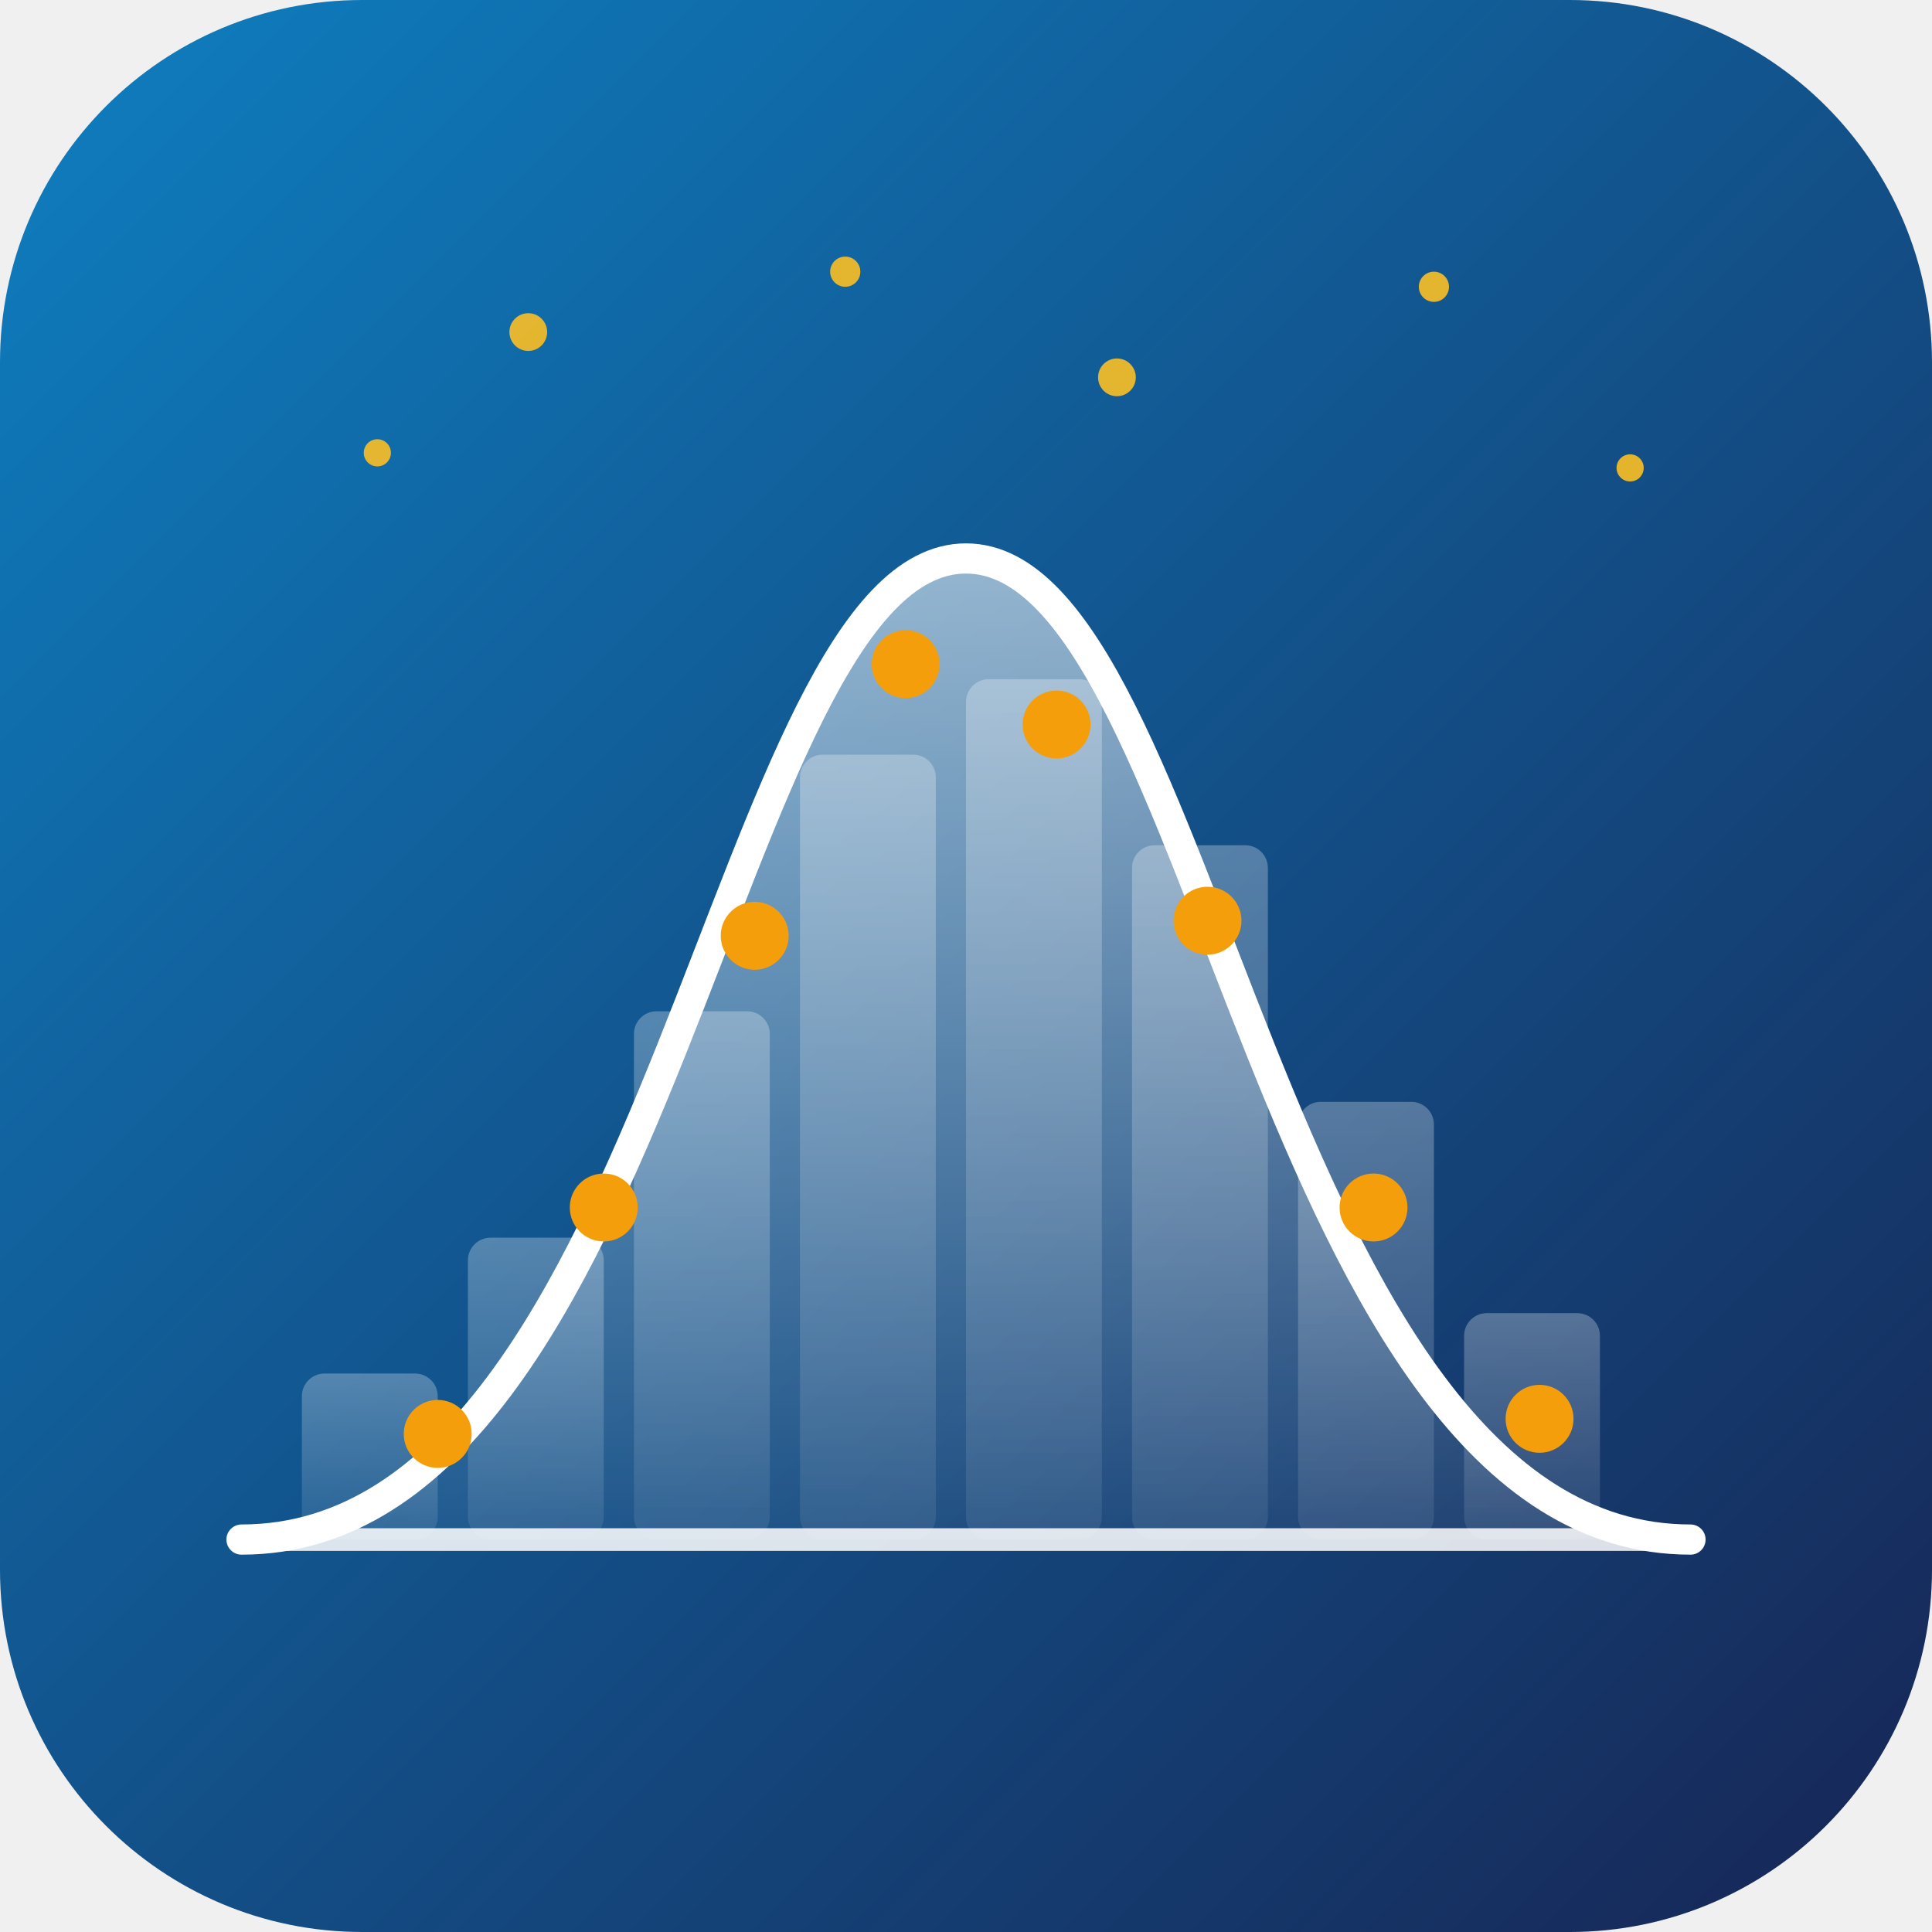
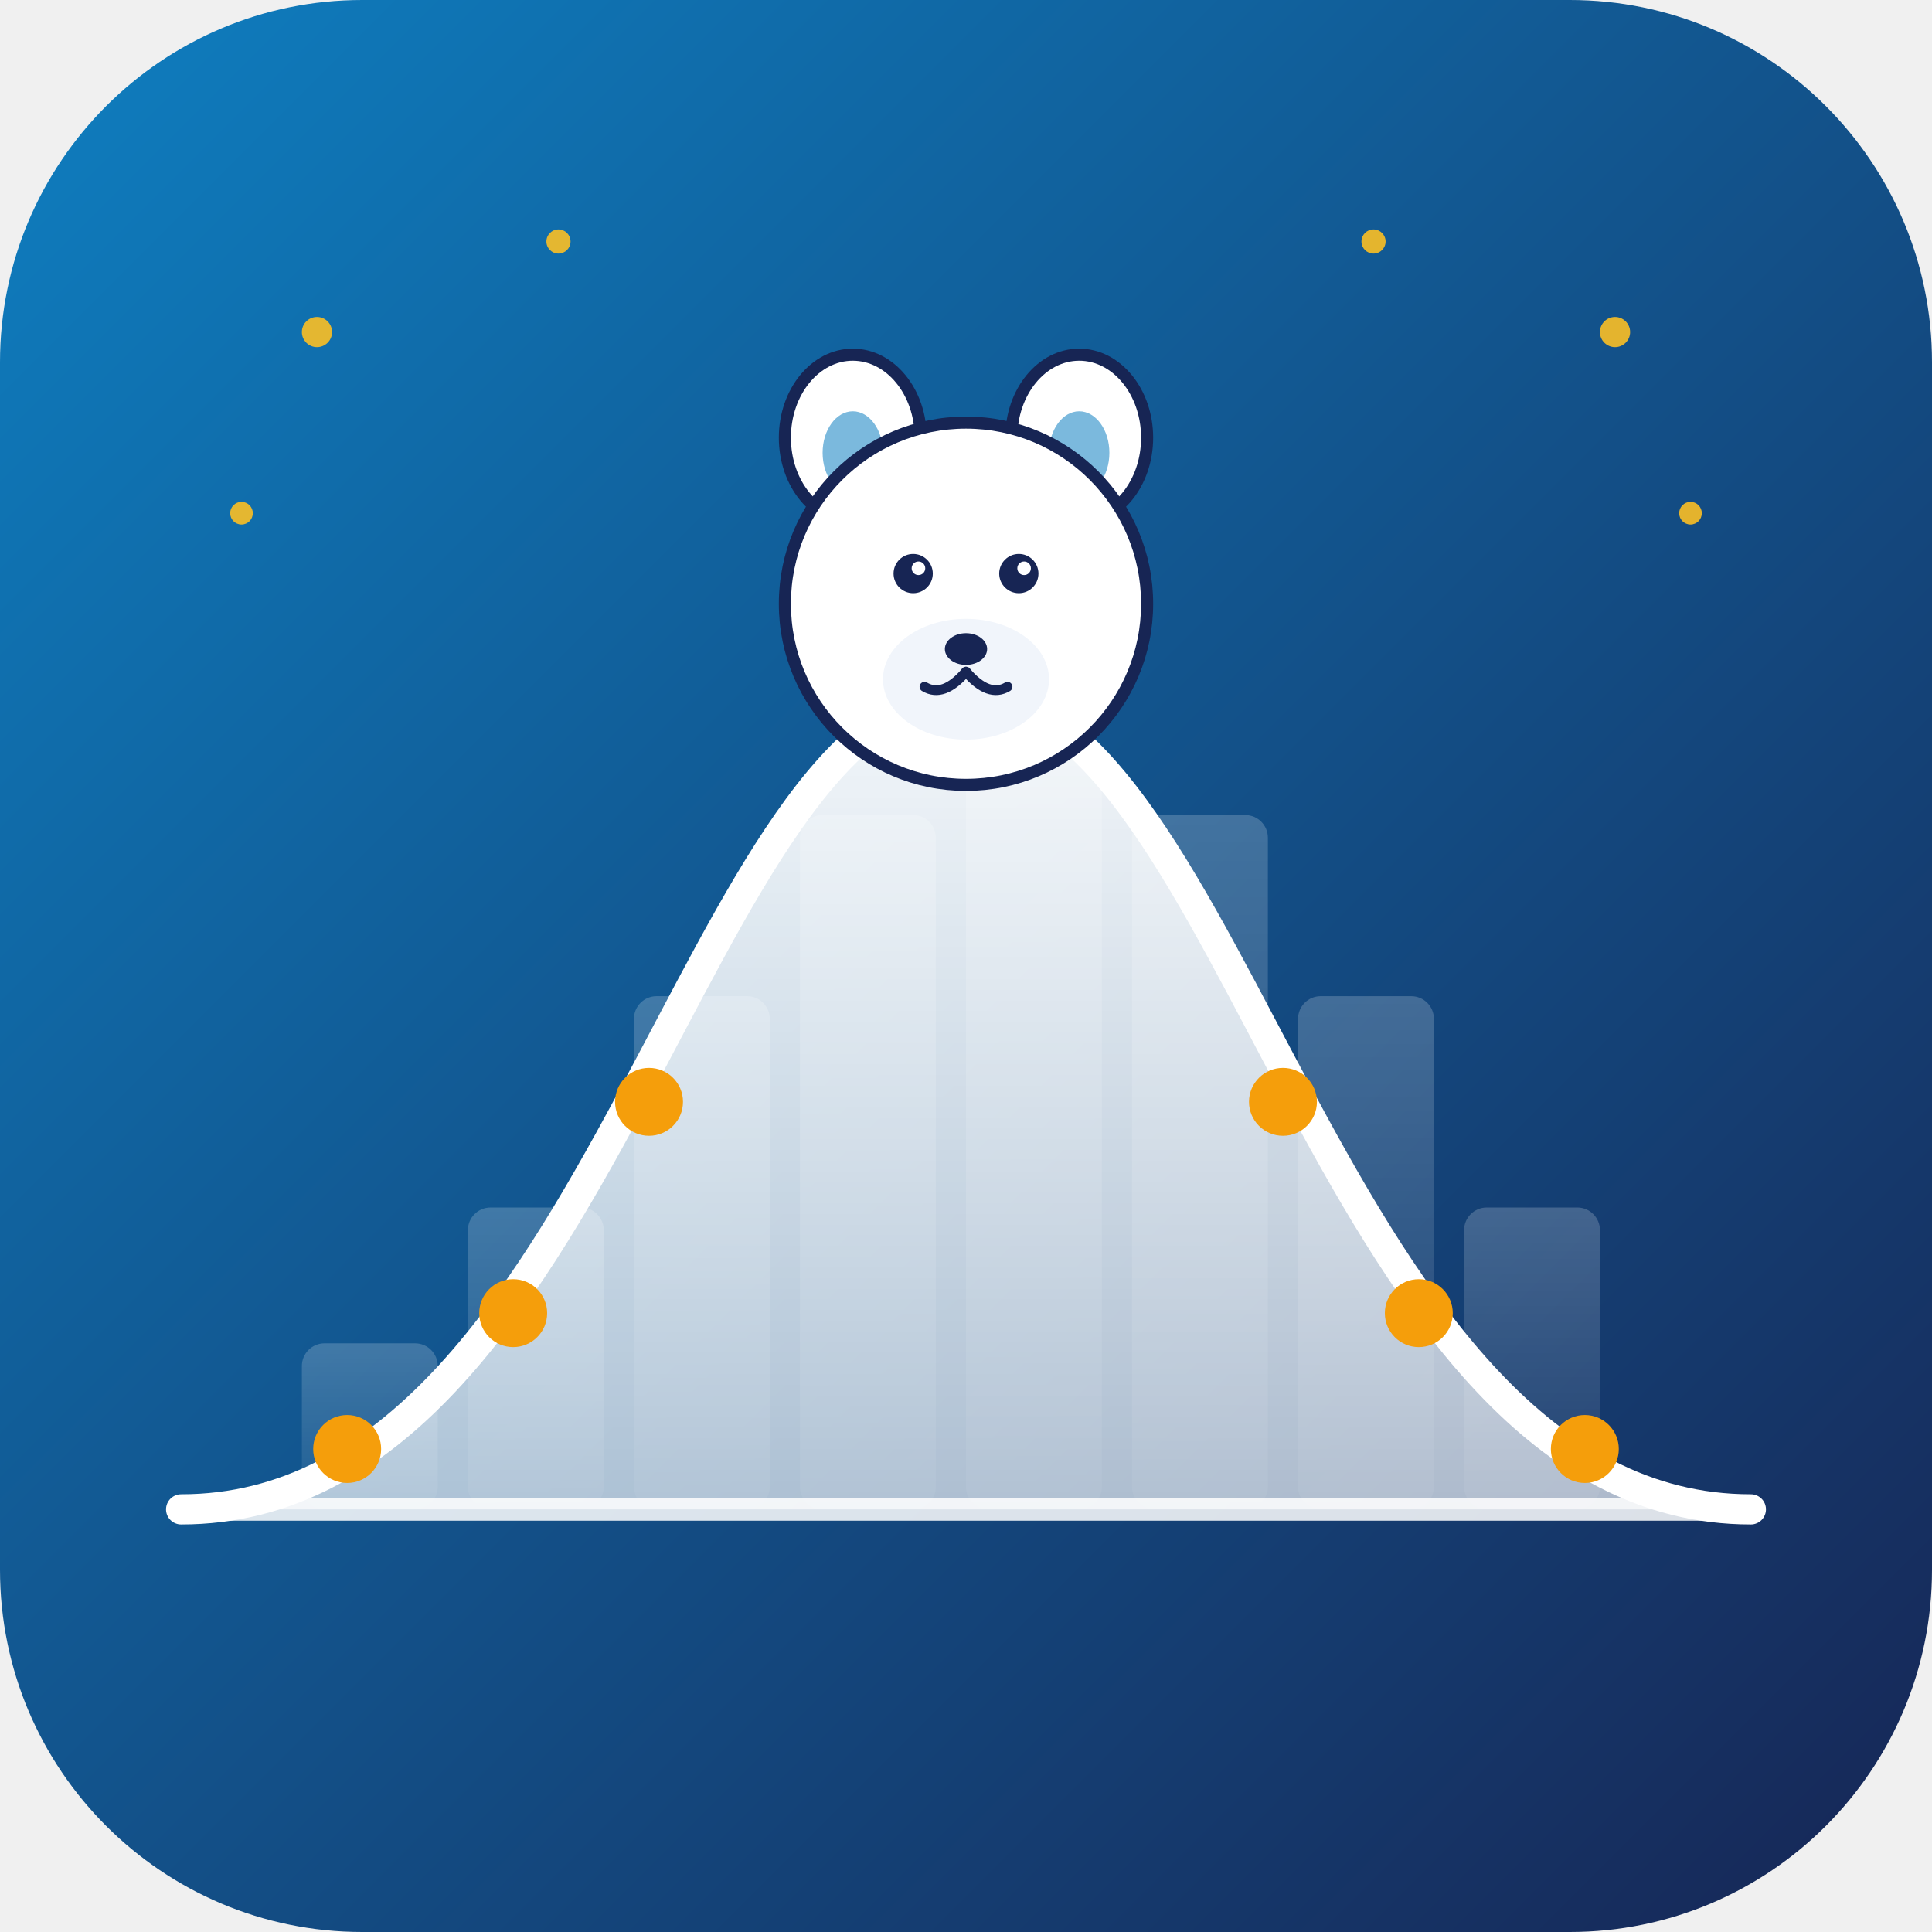
<svg xmlns="http://www.w3.org/2000/svg" viewBox="0 0 256 256" role="img" aria-label="polars-random logo">
  <defs>
    <linearGradient id="bg" x1="0" y1="0" x2="1" y2="1">
      <stop offset="0%" stop-color="#0E7FC1" />
      <stop offset="100%" stop-color="#172554" />
    </linearGradient>
-     <linearGradient id="curveFill" x1="0" y1="0" x2="0" y2="1">
-       <stop offset="0%" stop-color="#FFFFFF" stop-opacity="0.55" />
-       <stop offset="100%" stop-color="#FFFFFF" stop-opacity="0.05" />
+     <linearGradient id="snow" x1="0" y1="0" x2="0" y2="1">
+       <stop offset="0%" stop-color="#FFFFFF" stop-opacity="0.95" />
+       <stop offset="100%" stop-color="#FFFFFF" stop-opacity="0.65" />
    </linearGradient>
    <linearGradient id="bar" x1="0" y1="0" x2="0" y2="1">
-       <stop offset="0%" stop-color="#FFFFFF" stop-opacity="0.28" />
-       <stop offset="100%" stop-color="#FFFFFF" stop-opacity="0.08" />
+       <stop offset="0%" stop-color="#FFFFFF" stop-opacity="0.20" />
+       <stop offset="100%" stop-color="#FFFFFF" stop-opacity="0.05" />
    </linearGradient>
  </defs>
  <rect width="256" height="256" rx="48" fill="url(#bg)" />
-   <g transform="translate(0,4)">
+   <g>
    <rect x="40" y="178" width="18" height="22" rx="3" fill="url(#bar)" />
    <rect x="62" y="160" width="18" height="40" rx="3" fill="url(#bar)" />
-     <rect x="84" y="130" width="18" height="70" rx="3" fill="url(#bar)" />
-     <rect x="106" y="96" width="18" height="104" rx="3" fill="url(#bar)" />
-     <rect x="128" y="86" width="18" height="114" rx="3" fill="url(#bar)" />
+     <rect x="84" y="132" width="18" height="68" rx="3" fill="url(#bar)" />
+     <rect x="106" y="108" width="18" height="92" rx="3" fill="url(#bar)" />
+     <rect x="128" y="100" width="18" height="100" rx="3" fill="url(#bar)" />
    <rect x="150" y="108" width="18" height="92" rx="3" fill="url(#bar)" />
-     <rect x="172" y="142" width="18" height="58" rx="3" fill="url(#bar)" />
-     <rect x="194" y="170" width="18" height="30" rx="3" fill="url(#bar)" />
-     <path d="M 32 200              C 88 200, 96 70, 128 70              C 160 70, 168 200, 224 200 Z" fill="url(#curveFill)" />
-     <path d="M 32 200              C 88 200, 96 70, 128 70              C 160 70, 168 200, 224 200" fill="none" stroke="#FFFFFF" stroke-width="4" stroke-linecap="round" stroke-linejoin="round" />
-     <line x1="32" y1="200" x2="224" y2="200" stroke="#FFFFFF" stroke-width="3" stroke-linecap="round" opacity="0.85" />
-     <g fill="#F59E0B">
-       <circle cx="58" cy="186" r="4.5" />
-       <circle cx="80" cy="156" r="4.5" />
-       <circle cx="100" cy="120" r="4.5" />
-       <circle cx="120" cy="84" r="4.5" />
-       <circle cx="140" cy="92" r="4.5" />
-       <circle cx="160" cy="118" r="4.5" />
-       <circle cx="182" cy="156" r="4.5" />
-       <circle cx="204" cy="184" r="4.5" />
-     </g>
-     <g fill="#FBBF24" opacity="0.9">
-       <circle cx="70" cy="40" r="2.5" />
-       <circle cx="112" cy="32" r="2" />
-       <circle cx="148" cy="46" r="2.5" />
-       <circle cx="190" cy="34" r="2" />
-       <circle cx="50" cy="56" r="1.8" />
-       <circle cx="216" cy="58" r="1.8" />
-     </g>
+     <rect x="172" y="132" width="18" height="68" rx="3" fill="url(#bar)" />
+     <rect x="194" y="160" width="18" height="40" rx="3" fill="url(#bar)" />
+   </g>
+   <path d="M 24 200            C 80 200, 92 92, 128 92            C 164 92, 176 200, 232 200 Z" fill="url(#snow)" />
+   <path d="M 24 200            C 80 200, 92 92, 128 92            C 164 92, 176 200, 232 200" fill="none" stroke="#FFFFFF" stroke-width="4" stroke-linecap="round" stroke-linejoin="round" />
+   <line x1="24" y1="200" x2="232" y2="200" stroke="#FFFFFF" stroke-width="3" stroke-linecap="round" opacity="0.85" />
+   <g>
+     <ellipse cx="113" cy="58" rx="9" ry="11" fill="#FFFFFF" stroke="#172554" stroke-width="1.6" />
+     <ellipse cx="143" cy="58" rx="9" ry="11" fill="#FFFFFF" stroke="#172554" stroke-width="1.6" />
+     <ellipse cx="113" cy="60" rx="4" ry="5.5" fill="#0E7FC1" opacity="0.55" />
+     <ellipse cx="143" cy="60" rx="4" ry="5.5" fill="#0E7FC1" opacity="0.55" />
+     <circle cx="128" cy="80" r="24" fill="#FFFFFF" stroke="#172554" stroke-width="1.6" />
+     <ellipse cx="128" cy="90" rx="11" ry="8" fill="#F1F5FB" />
+     <circle cx="121" cy="76" r="2.6" fill="#172554" />
+     <circle cx="135" cy="76" r="2.6" fill="#172554" />
+     <circle cx="121.7" cy="75.3" r="0.9" fill="#FFFFFF" />
+     <circle cx="135.7" cy="75.3" r="0.9" fill="#FFFFFF" />
+     <ellipse cx="128" cy="86" rx="2.8" ry="2.1" fill="#172554" />
+     <path d="M 128 89 Q 125 92.5, 122.5 91" fill="none" stroke="#172554" stroke-width="1.3" stroke-linecap="round" />
+     <path d="M 128 89 Q 131 92.5, 133.5 91" fill="none" stroke="#172554" stroke-width="1.3" stroke-linecap="round" />
+   </g>
+   <g fill="#F59E0B">
+     <circle cx="46" cy="192" r="4.5" />
+     <circle cx="68" cy="174" r="4.5" />
+     <circle cx="86" cy="146" r="4.5" />
+     <circle cx="170" cy="146" r="4.5" />
+     <circle cx="188" cy="174" r="4.5" />
+     <circle cx="210" cy="192" r="4.5" />
+   </g>
+   <g fill="#FBBF24" opacity="0.9">
+     <circle cx="42" cy="44" r="2" />
+     <circle cx="74" cy="32" r="1.6" />
+     <circle cx="182" cy="32" r="1.6" />
+     <circle cx="214" cy="44" r="2" />
+     <circle cx="32" cy="68" r="1.5" />
+     <circle cx="224" cy="68" r="1.5" />
  </g>
</svg>
